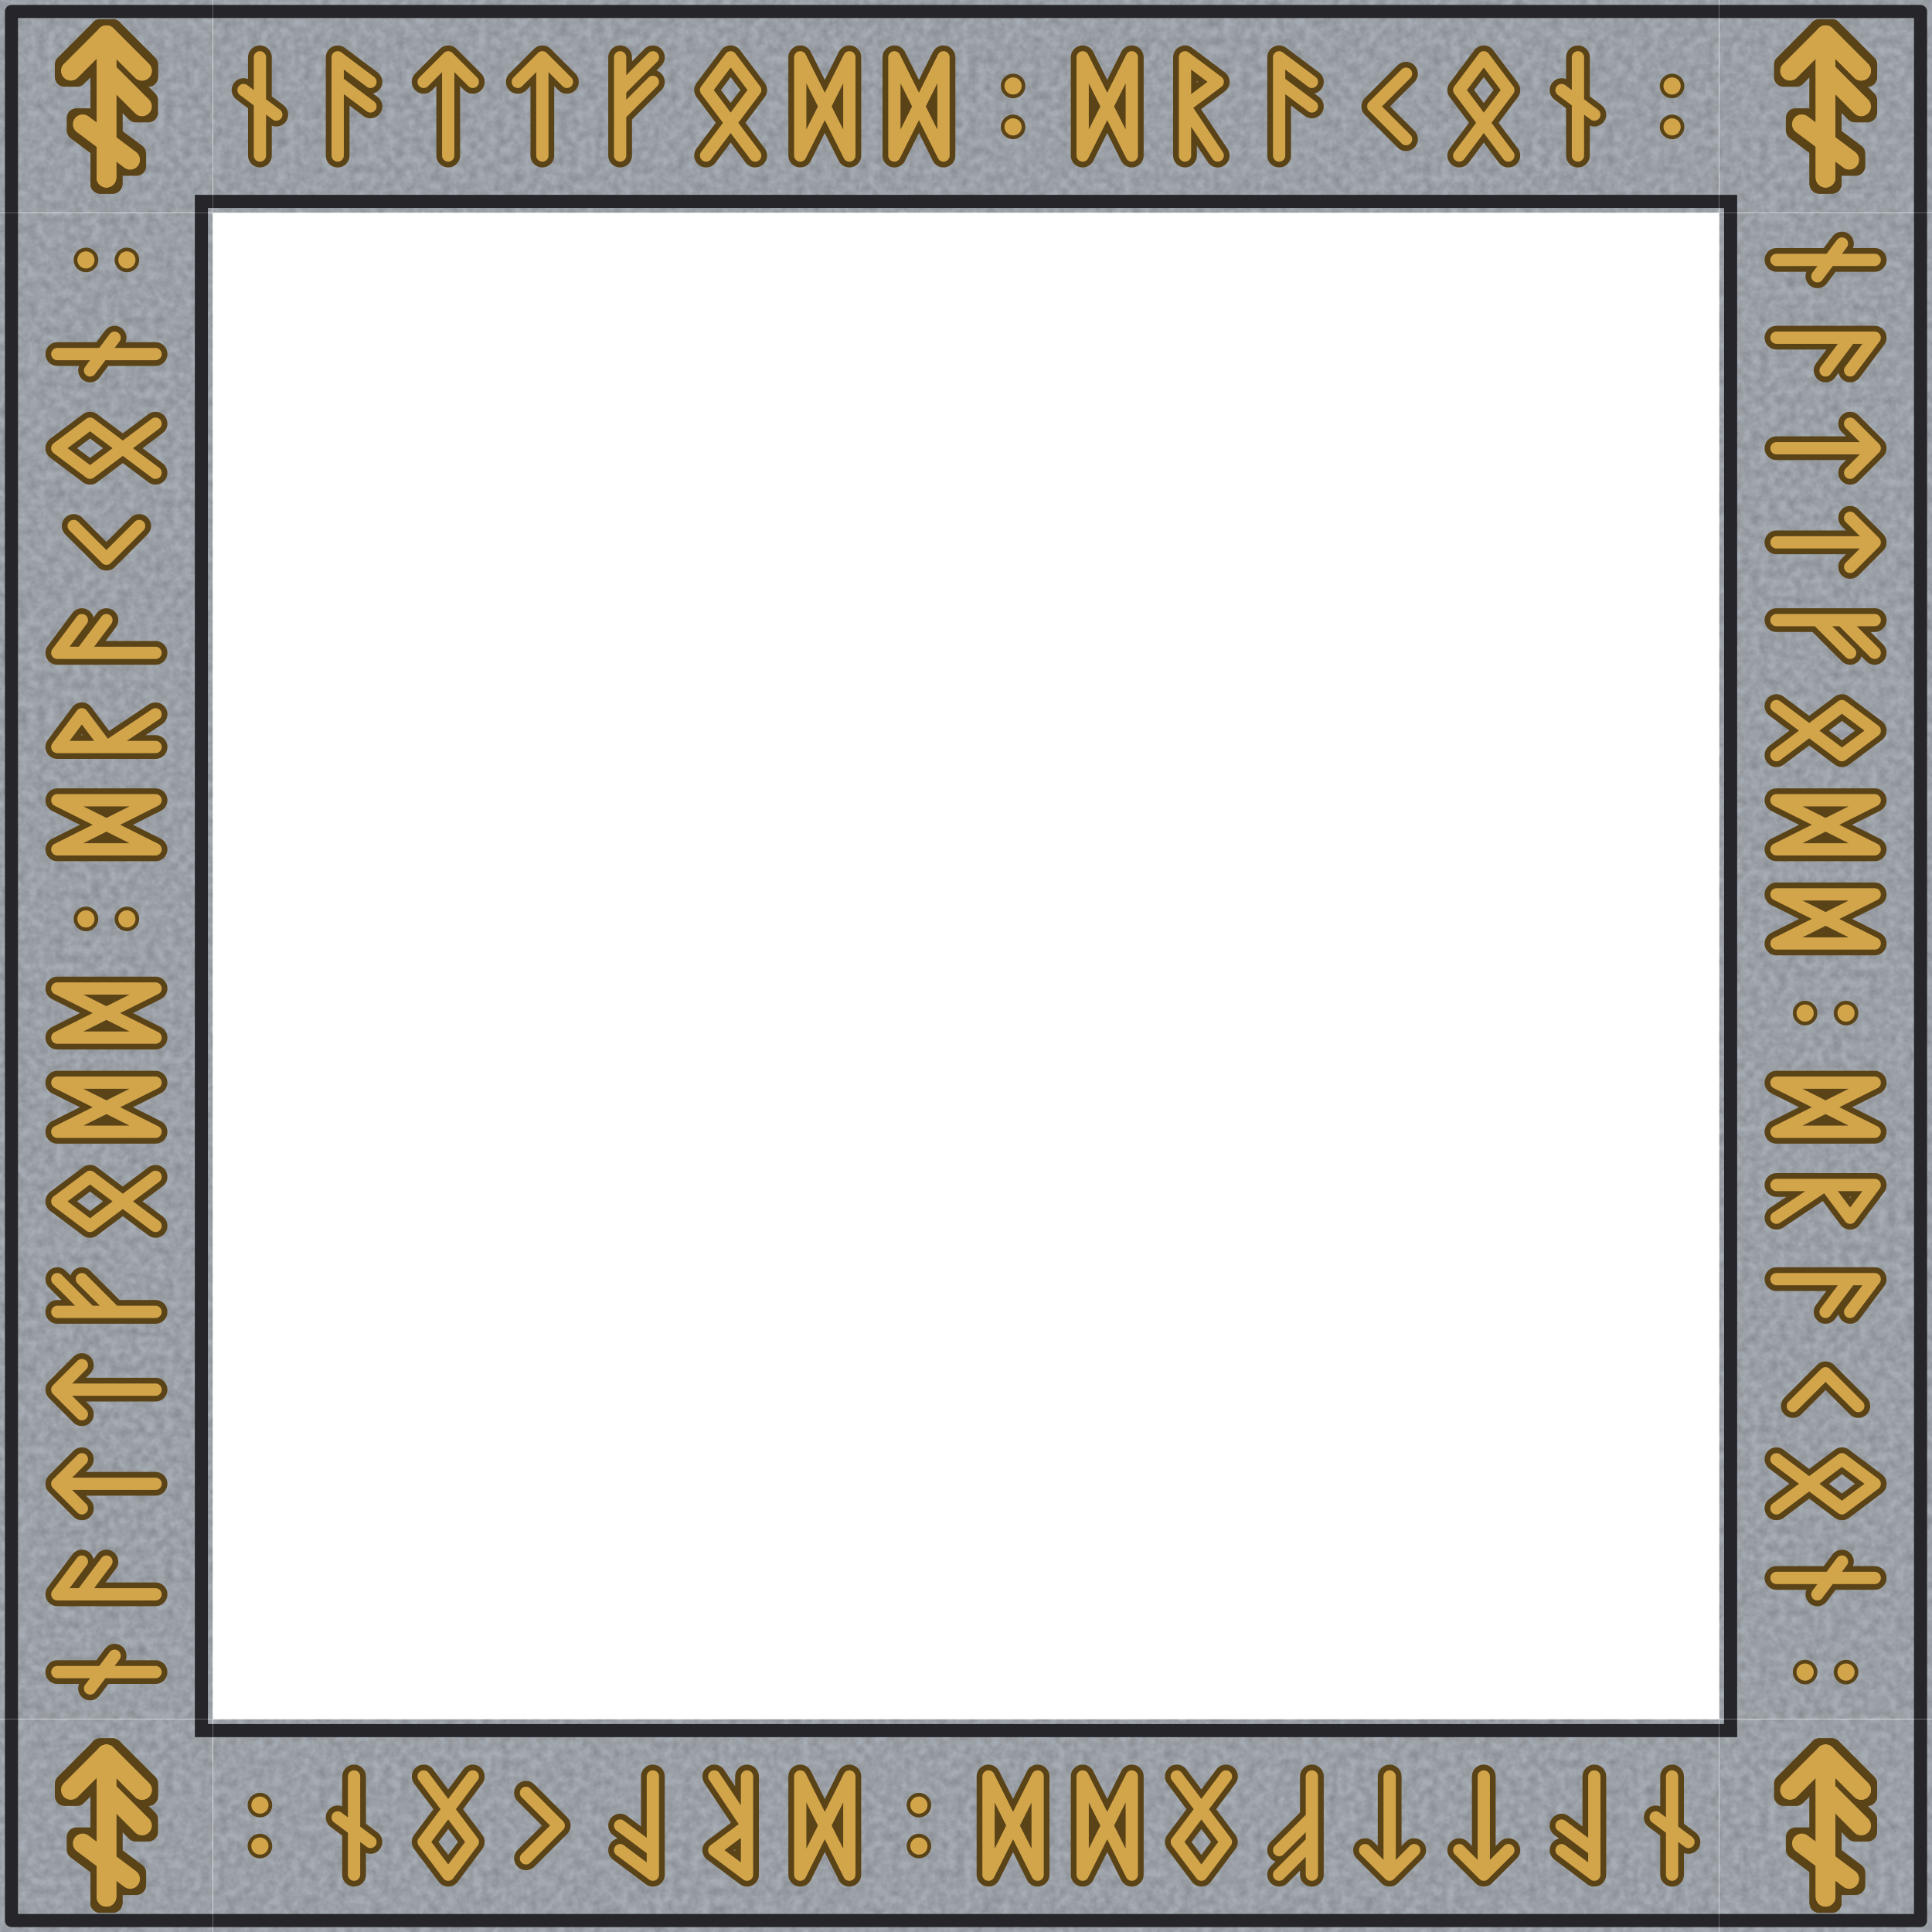
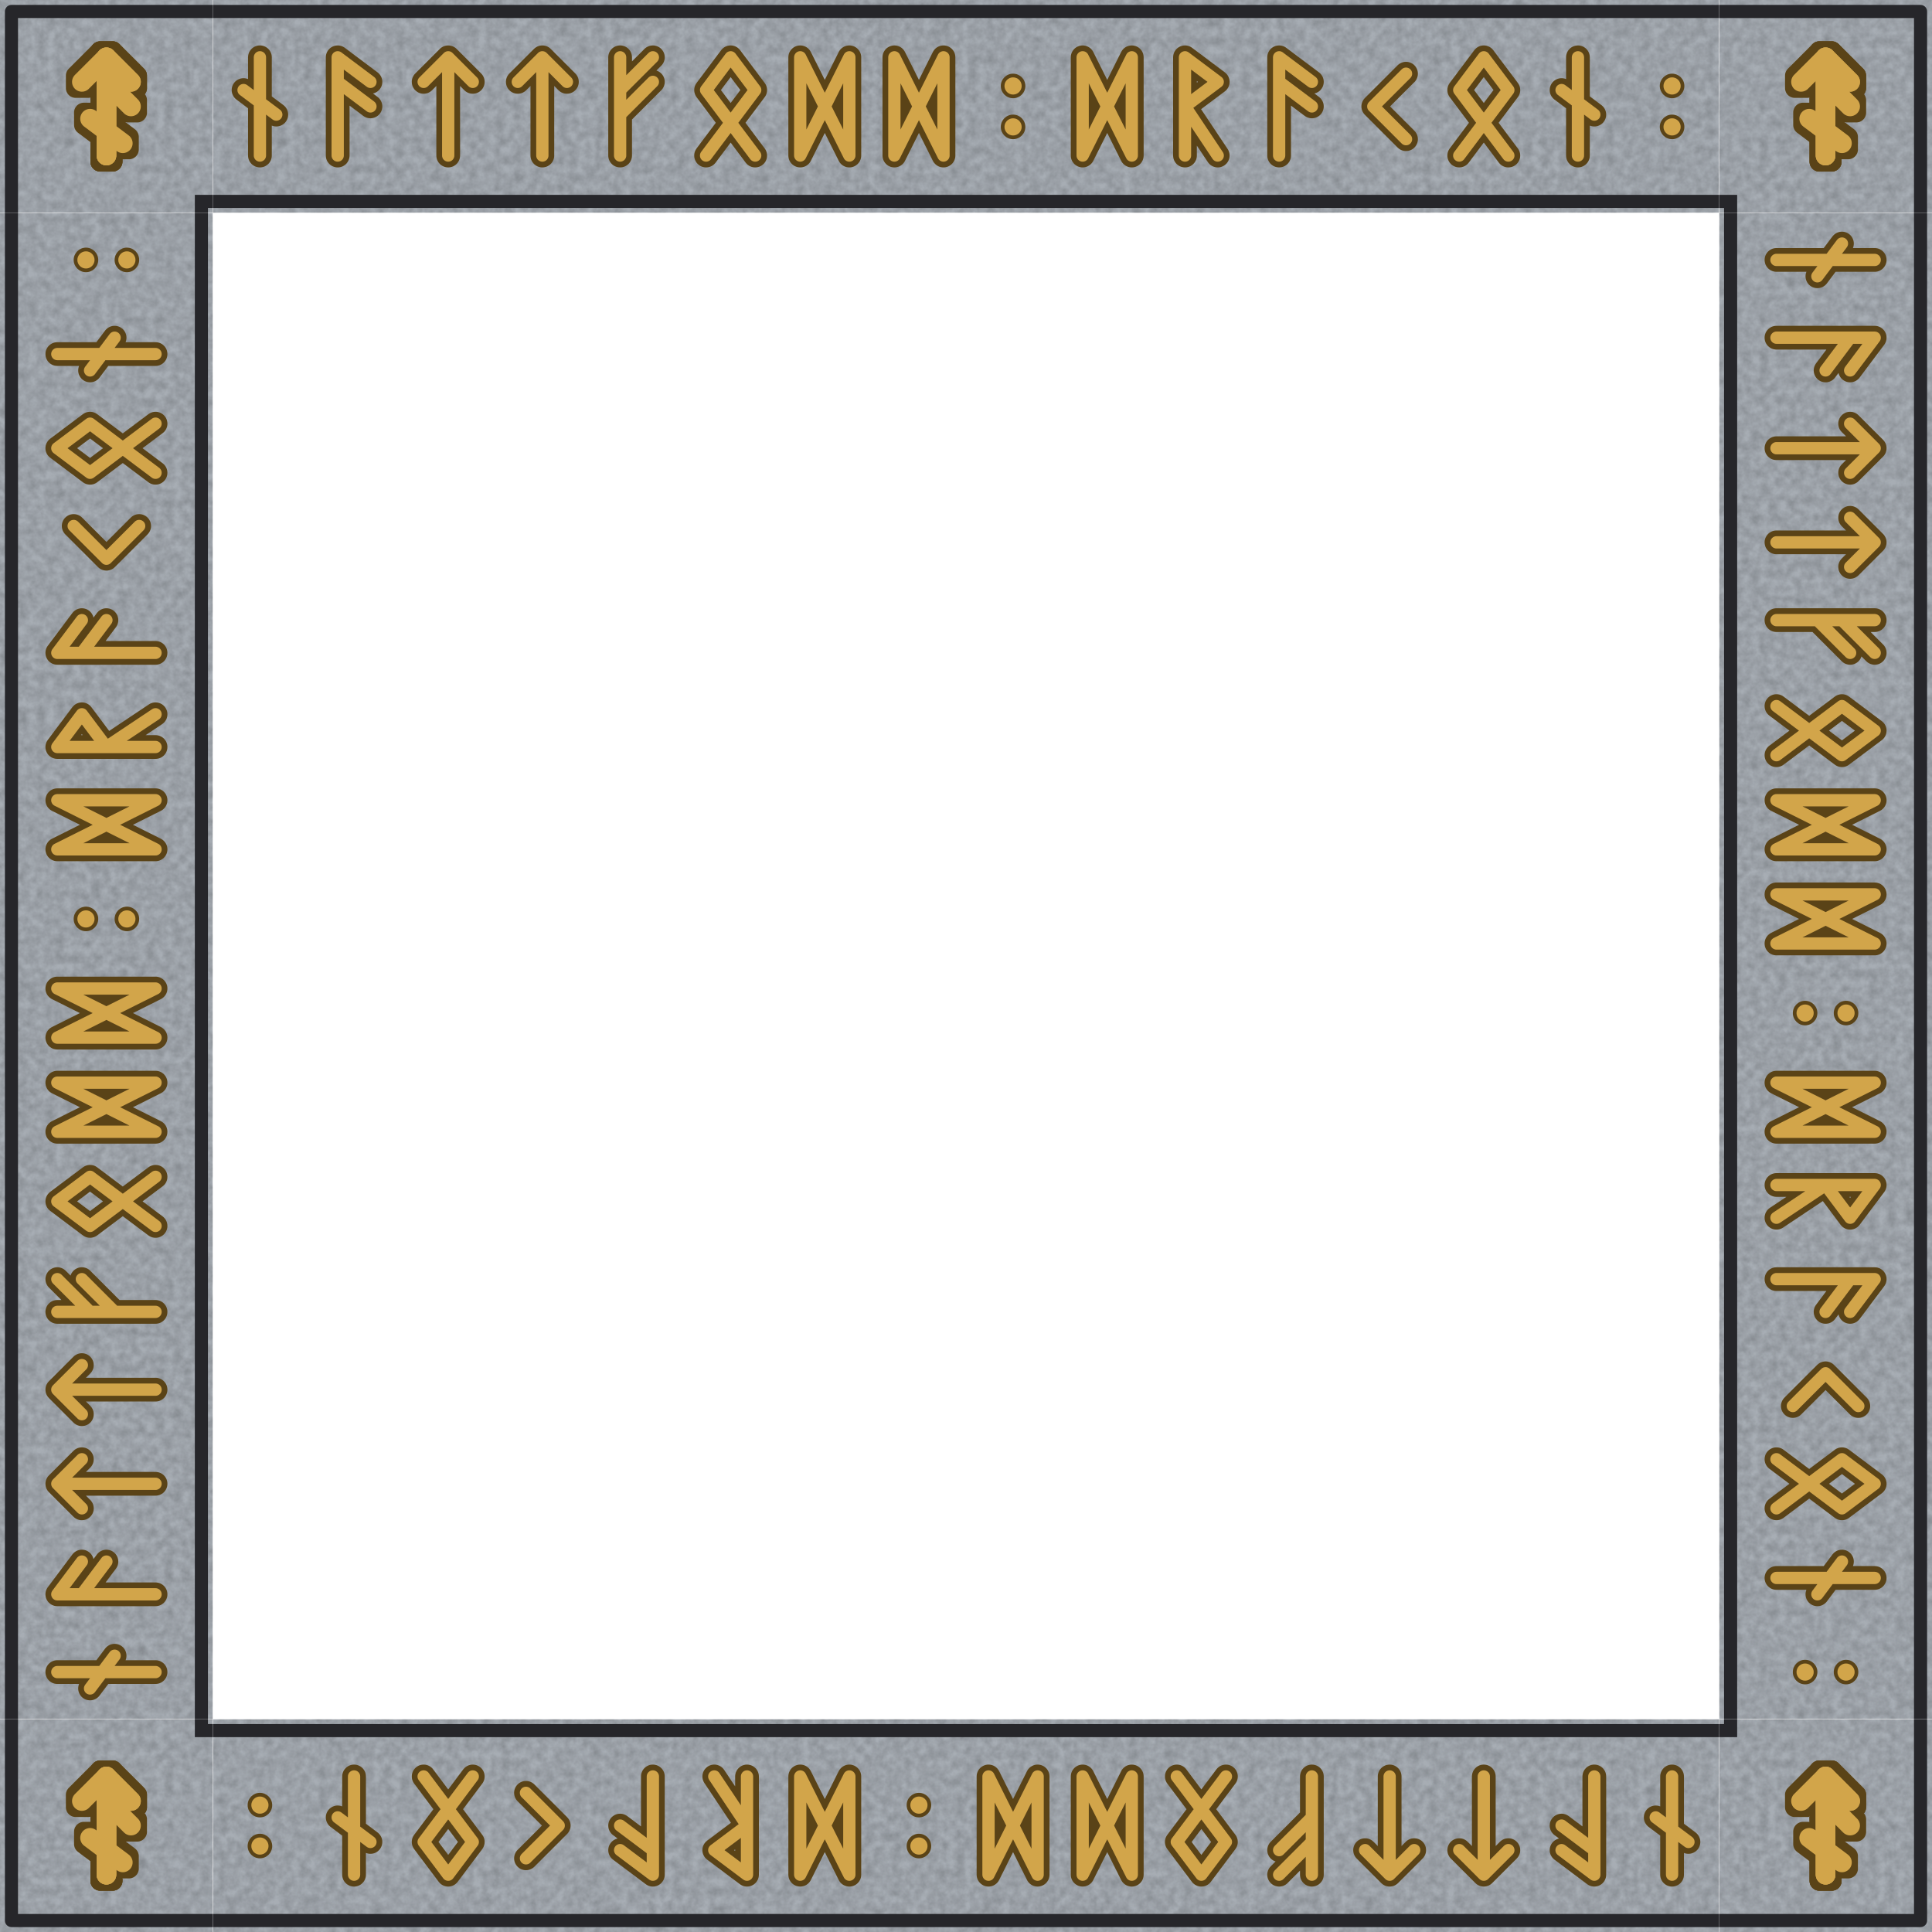
<svg xmlns="http://www.w3.org/2000/svg" width="236" height="236" viewBox="0 0 236 236">
  <defs>
    <filter id="grain-tile" filterUnits="userSpaceOnUse" x="0" y="0" width="184" height="26" color-interpolation-filters="sRGB">
      <feTurbulence type="fractalNoise" baseFrequency="0.9" numOctaves="3" seed="7" stitchTiles="stitch" result="noise" />
      <feColorMatrix in="noise" type="saturate" values="0" result="grey" />
      <feComponentTransfer in="grey" result="grain">
        <feFuncR type="linear" slope="0.35" intercept="0.75" />
        <feFuncG type="linear" slope="0.35" intercept="0.75" />
        <feFuncB type="linear" slope="0.35" intercept="0.75" />
        <feFuncA type="linear" slope="0" intercept="1" />
      </feComponentTransfer>
      <feBlend in="SourceGraphic" in2="grain" mode="multiply" result="textured" />
      <feComposite in="textured" in2="SourceGraphic" operator="in" />
    </filter>
    <filter id="grain-corner" filterUnits="userSpaceOnUse" x="0" y="0" width="26" height="26" color-interpolation-filters="sRGB">
      <feTurbulence type="fractalNoise" baseFrequency="0.9" numOctaves="3" seed="7" stitchTiles="stitch" result="noise" />
      <feColorMatrix in="noise" type="saturate" values="0" result="grey" />
      <feComponentTransfer in="grey" result="grain">
        <feFuncR type="linear" slope="0.35" intercept="0.75" />
        <feFuncG type="linear" slope="0.35" intercept="0.75" />
        <feFuncB type="linear" slope="0.35" intercept="0.75" />
        <feFuncA type="linear" slope="0" intercept="1" />
      </feComponentTransfer>
      <feBlend in="SourceGraphic" in2="grain" mode="multiply" result="textured" />
      <feComposite in="textured" in2="SourceGraphic" operator="in" />
    </filter>
    <filter id="mark" filterUnits="userSpaceOnUse" x="0" y="0" width="26" height="26" color-interpolation-filters="sRGB">
      <feMorphology in="SourceAlpha" operator="dilate" radius="0.7" result="rim" />
      <feFlood flood-color="#5a4317" />
      <feComposite in2="rim" operator="in" result="rimc" />
      <feFlood flood-color="#d2a54a" />
      <feComposite in2="SourceAlpha" operator="in" result="fill" />
      <feMerge>
        <feMergeNode in="rimc" />
        <feMergeNode in="fill" />
      </feMerge>
    </filter>
  </defs>
  <g transform="translate(0,0)">
    <g>
      <rect width="26" height="26" fill="#a7adb4" filter="url(#grain-corner)" />
      <path d="M26,1.4H1.4V26" stroke="#26262a" stroke-width="1.6" fill="none" stroke-linejoin="round" />
      <path d="M26,24.6H24.6V26" stroke="#26262a" stroke-width="1.6" fill="none" />
      <g transform="rotate(0,13.0,13.0)">
        <g filter="url(#mark)">
-           <svg x="7.2" y="2.85" width="11.6" height="20.3" viewBox="-10 -10 80 140" preserveAspectRatio="none" overflow="visible">
-             <g fill="none" stroke-width="16.5" stroke-linecap="round" stroke-linejoin="round">
+           <svg x="8.5" y="5.5" width="9" height="15" viewBox="-15 -15 90 150" preserveAspectRatio="none" overflow="visible">
+             <g fill="none" stroke-width="24" stroke-linecap="round" stroke-linejoin="round">
              <path id="rune-t" stroke="#c9c9c9" d="M30,0V120 M0,30L30,0L60,30" />
              <path id="rune-a" stroke="#c9c9c9" d="M30,0V120 M30,0L60,30 M30,30L60,60" />
              <path id="rune-n" stroke="#c9c9c9" d="M30,0V120 M10,75L50,105" />
            </g>
          </svg>
        </g>
      </g>
    </g>
  </g>
  <g transform="translate(26,0)">
    <g>
      <rect width="184" height="26" fill="#a7adb4" filter="url(#grain-tile)" />
      <path d="M0,1.4H184M0,24.6H184" stroke="#26262a" stroke-width="1.6" />
      <g fill="none" stroke-linecap="round" stroke-linejoin="round">
        <path transform="translate(2.75,7.0)" d="M3,0V12M1,4L5,7" stroke="#5a4317" stroke-width="2.9" />
        <path transform="translate(2.75,7.0)" d="M3,0V12M1,4L5,7" stroke="#d2a54a" stroke-width="1.5" />
        <path transform="translate(14.25,7.0)" d="M1,0V12M1,0L5,3M1,3L5,6" stroke="#5a4317" stroke-width="2.9" />
        <path transform="translate(14.25,7.0)" d="M1,0V12M1,0L5,3M1,3L5,6" stroke="#d2a54a" stroke-width="1.5" />
        <path transform="translate(25.75,7.0)" d="M3,0V12M0,3L3,0L6,3" stroke="#5a4317" stroke-width="2.9" />
        <path transform="translate(25.75,7.0)" d="M3,0V12M0,3L3,0L6,3" stroke="#d2a54a" stroke-width="1.5" />
        <path transform="translate(37.25,7.0)" d="M3,0V12M0,3L3,0L6,3" stroke="#5a4317" stroke-width="2.9" />
        <path transform="translate(37.25,7.0)" d="M3,0V12M0,3L3,0L6,3" stroke="#d2a54a" stroke-width="1.5" />
        <path transform="translate(48.75,7.0)" d="M1,0V12M1,4L5,0M1,7L5,3" stroke="#5a4317" stroke-width="2.9" />
        <path transform="translate(48.75,7.0)" d="M1,0V12M1,4L5,0M1,7L5,3" stroke="#d2a54a" stroke-width="1.5" />
        <path transform="translate(60.25,7.0)" d="M3,0L6,4L0,12M3,0L0,4L6,12" stroke="#5a4317" stroke-width="2.9" />
        <path transform="translate(60.25,7.0)" d="M3,0L6,4L0,12M3,0L0,4L6,12" stroke="#d2a54a" stroke-width="1.5" />
        <path transform="translate(71.75,7.0)" d="M0,0V12M6,0V12M0,0L6,12M6,0L0,12" stroke="#5a4317" stroke-width="2.9" />
        <path transform="translate(71.75,7.0)" d="M0,0V12M6,0V12M0,0L6,12M6,0L0,12" stroke="#d2a54a" stroke-width="1.5" />
        <path transform="translate(83.25,7.0)" d="M0,0V12M6,0V12M0,0L6,12M6,0L0,12" stroke="#5a4317" stroke-width="2.9" />
        <path transform="translate(83.25,7.0)" d="M0,0V12M6,0V12M0,0L6,12M6,0L0,12" stroke="#d2a54a" stroke-width="1.5" />
        <circle cx="97.75" cy="10.5" r="1.5" fill="#5a4317" />
        <circle cx="97.75" cy="10.5" r="1.05" fill="#d2a54a" />
        <circle cx="97.75" cy="15.5" r="1.5" fill="#5a4317" />
        <circle cx="97.75" cy="15.5" r="1.05" fill="#d2a54a" />
        <path transform="translate(106.25,7.0)" d="M0,0V12M6,0V12M0,0L6,12M6,0L0,12" stroke="#5a4317" stroke-width="2.9" />
        <path transform="translate(106.25,7.0)" d="M0,0V12M6,0V12M0,0L6,12M6,0L0,12" stroke="#d2a54a" stroke-width="1.5" />
        <path transform="translate(117.75,7.0)" d="M1,12V0L5,3L1,6L5,12" stroke="#5a4317" stroke-width="2.9" />
        <path transform="translate(117.75,7.0)" d="M1,12V0L5,3L1,6L5,12" stroke="#d2a54a" stroke-width="1.5" />
        <path transform="translate(129.25,7.0)" d="M1,0V12M1,0L5,3M1,3L5,6" stroke="#5a4317" stroke-width="2.9" />
        <path transform="translate(129.25,7.0)" d="M1,0V12M1,0L5,3M1,3L5,6" stroke="#d2a54a" stroke-width="1.5" />
        <path transform="translate(140.75,7.0)" d="M5,2L1,6L5,10" stroke="#5a4317" stroke-width="2.9" />
        <path transform="translate(140.75,7.0)" d="M5,2L1,6L5,10" stroke="#d2a54a" stroke-width="1.5" />
        <path transform="translate(152.25,7.0)" d="M3,0L6,4L0,12M3,0L0,4L6,12" stroke="#5a4317" stroke-width="2.9" />
        <path transform="translate(152.25,7.0)" d="M3,0L6,4L0,12M3,0L0,4L6,12" stroke="#d2a54a" stroke-width="1.5" />
        <path transform="translate(163.75,7.0)" d="M3,0V12M1,4L5,7" stroke="#5a4317" stroke-width="2.9" />
        <path transform="translate(163.75,7.0)" d="M3,0V12M1,4L5,7" stroke="#d2a54a" stroke-width="1.5" />
        <circle cx="178.25" cy="10.5" r="1.5" fill="#5a4317" />
        <circle cx="178.25" cy="10.5" r="1.05" fill="#d2a54a" />
        <circle cx="178.25" cy="15.5" r="1.5" fill="#5a4317" />
        <circle cx="178.25" cy="15.5" r="1.05" fill="#d2a54a" />
      </g>
    </g>
  </g>
  <g transform="translate(236,0) rotate(90)">
    <g>
      <rect width="26" height="26" fill="#a7adb4" filter="url(#grain-corner)" />
      <path d="M26,1.4H1.4V26" stroke="#26262a" stroke-width="1.6" fill="none" stroke-linejoin="round" />
      <path d="M26,24.6H24.6V26" stroke="#26262a" stroke-width="1.6" fill="none" />
      <g transform="rotate(-90,13.0,13.0)">
        <g filter="url(#mark)">
-           <svg x="7.2" y="2.85" width="11.6" height="20.3" viewBox="-10 -10 80 140" preserveAspectRatio="none" overflow="visible">
-             <g fill="none" stroke-width="16.5" stroke-linecap="round" stroke-linejoin="round">
+           <svg x="8.5" y="5.5" width="9" height="15" viewBox="-15 -15 90 150" preserveAspectRatio="none" overflow="visible">
+             <g fill="none" stroke-width="24" stroke-linecap="round" stroke-linejoin="round">
              <path id="rune-t" stroke="#c9c9c9" d="M30,0V120 M0,30L30,0L60,30" />
              <path id="rune-a" stroke="#c9c9c9" d="M30,0V120 M30,0L60,30 M30,30L60,60" />
              <path id="rune-n" stroke="#c9c9c9" d="M30,0V120 M10,75L50,105" />
            </g>
          </svg>
        </g>
      </g>
    </g>
  </g>
  <g transform="translate(236,26) rotate(90)">
    <g>
      <rect width="184" height="26" fill="#a7adb4" filter="url(#grain-tile)" />
      <path d="M0,1.4H184M0,24.6H184" stroke="#26262a" stroke-width="1.6" />
      <g fill="none" stroke-linecap="round" stroke-linejoin="round">
        <path transform="translate(2.75,7.0)" d="M3,0V12M1,4L5,7" stroke="#5a4317" stroke-width="2.9" />
        <path transform="translate(2.75,7.0)" d="M3,0V12M1,4L5,7" stroke="#d2a54a" stroke-width="1.5" />
        <path transform="translate(14.25,7.0)" d="M1,0V12M1,0L5,3M1,3L5,6" stroke="#5a4317" stroke-width="2.9" />
        <path transform="translate(14.25,7.0)" d="M1,0V12M1,0L5,3M1,3L5,6" stroke="#d2a54a" stroke-width="1.5" />
        <path transform="translate(25.75,7.0)" d="M3,0V12M0,3L3,0L6,3" stroke="#5a4317" stroke-width="2.9" />
        <path transform="translate(25.75,7.0)" d="M3,0V12M0,3L3,0L6,3" stroke="#d2a54a" stroke-width="1.5" />
        <path transform="translate(37.25,7.0)" d="M3,0V12M0,3L3,0L6,3" stroke="#5a4317" stroke-width="2.9" />
        <path transform="translate(37.25,7.0)" d="M3,0V12M0,3L3,0L6,3" stroke="#d2a54a" stroke-width="1.5" />
        <path transform="translate(48.75,7.0)" d="M1,0V12M1,4L5,0M1,7L5,3" stroke="#5a4317" stroke-width="2.9" />
        <path transform="translate(48.75,7.0)" d="M1,0V12M1,4L5,0M1,7L5,3" stroke="#d2a54a" stroke-width="1.5" />
        <path transform="translate(60.25,7.0)" d="M3,0L6,4L0,12M3,0L0,4L6,12" stroke="#5a4317" stroke-width="2.9" />
        <path transform="translate(60.25,7.0)" d="M3,0L6,4L0,12M3,0L0,4L6,12" stroke="#d2a54a" stroke-width="1.5" />
        <path transform="translate(71.75,7.0)" d="M0,0V12M6,0V12M0,0L6,12M6,0L0,12" stroke="#5a4317" stroke-width="2.9" />
        <path transform="translate(71.75,7.0)" d="M0,0V12M6,0V12M0,0L6,12M6,0L0,12" stroke="#d2a54a" stroke-width="1.5" />
        <path transform="translate(83.25,7.0)" d="M0,0V12M6,0V12M0,0L6,12M6,0L0,12" stroke="#5a4317" stroke-width="2.9" />
        <path transform="translate(83.25,7.0)" d="M0,0V12M6,0V12M0,0L6,12M6,0L0,12" stroke="#d2a54a" stroke-width="1.5" />
        <circle cx="97.75" cy="10.5" r="1.5" fill="#5a4317" />
        <circle cx="97.75" cy="10.5" r="1.05" fill="#d2a54a" />
        <circle cx="97.75" cy="15.5" r="1.5" fill="#5a4317" />
        <circle cx="97.75" cy="15.5" r="1.05" fill="#d2a54a" />
        <path transform="translate(106.25,7.0)" d="M0,0V12M6,0V12M0,0L6,12M6,0L0,12" stroke="#5a4317" stroke-width="2.9" />
        <path transform="translate(106.25,7.0)" d="M0,0V12M6,0V12M0,0L6,12M6,0L0,12" stroke="#d2a54a" stroke-width="1.5" />
        <path transform="translate(117.75,7.0)" d="M1,12V0L5,3L1,6L5,12" stroke="#5a4317" stroke-width="2.9" />
        <path transform="translate(117.75,7.0)" d="M1,12V0L5,3L1,6L5,12" stroke="#d2a54a" stroke-width="1.5" />
        <path transform="translate(129.25,7.0)" d="M1,0V12M1,0L5,3M1,3L5,6" stroke="#5a4317" stroke-width="2.9" />
        <path transform="translate(129.25,7.0)" d="M1,0V12M1,0L5,3M1,3L5,6" stroke="#d2a54a" stroke-width="1.5" />
        <path transform="translate(140.75,7.0)" d="M5,2L1,6L5,10" stroke="#5a4317" stroke-width="2.9" />
        <path transform="translate(140.75,7.0)" d="M5,2L1,6L5,10" stroke="#d2a54a" stroke-width="1.5" />
        <path transform="translate(152.25,7.0)" d="M3,0L6,4L0,12M3,0L0,4L6,12" stroke="#5a4317" stroke-width="2.9" />
        <path transform="translate(152.25,7.0)" d="M3,0L6,4L0,12M3,0L0,4L6,12" stroke="#d2a54a" stroke-width="1.5" />
        <path transform="translate(163.75,7.0)" d="M3,0V12M1,4L5,7" stroke="#5a4317" stroke-width="2.9" />
        <path transform="translate(163.75,7.0)" d="M3,0V12M1,4L5,7" stroke="#d2a54a" stroke-width="1.5" />
        <circle cx="178.25" cy="10.5" r="1.5" fill="#5a4317" />
        <circle cx="178.25" cy="10.5" r="1.05" fill="#d2a54a" />
        <circle cx="178.25" cy="15.5" r="1.5" fill="#5a4317" />
        <circle cx="178.25" cy="15.5" r="1.05" fill="#d2a54a" />
      </g>
    </g>
  </g>
  <g transform="translate(236,236) rotate(180)">
    <g>
      <rect width="26" height="26" fill="#a7adb4" filter="url(#grain-corner)" />
      <path d="M26,1.4H1.4V26" stroke="#26262a" stroke-width="1.6" fill="none" stroke-linejoin="round" />
      <path d="M26,24.6H24.6V26" stroke="#26262a" stroke-width="1.6" fill="none" />
      <g transform="rotate(-180,13.0,13.0)">
        <g filter="url(#mark)">
-           <svg x="7.2" y="2.85" width="11.6" height="20.3" viewBox="-10 -10 80 140" preserveAspectRatio="none" overflow="visible">
-             <g fill="none" stroke-width="16.5" stroke-linecap="round" stroke-linejoin="round">
+           <svg x="8.5" y="5.5" width="9" height="15" viewBox="-15 -15 90 150" preserveAspectRatio="none" overflow="visible">
+             <g fill="none" stroke-width="24" stroke-linecap="round" stroke-linejoin="round">
              <path id="rune-t" stroke="#c9c9c9" d="M30,0V120 M0,30L30,0L60,30" />
              <path id="rune-a" stroke="#c9c9c9" d="M30,0V120 M30,0L60,30 M30,30L60,60" />
              <path id="rune-n" stroke="#c9c9c9" d="M30,0V120 M10,75L50,105" />
            </g>
          </svg>
        </g>
      </g>
    </g>
  </g>
  <g transform="translate(210,236) rotate(180)">
    <g>
      <rect width="184" height="26" fill="#a7adb4" filter="url(#grain-tile)" />
      <path d="M0,1.4H184M0,24.6H184" stroke="#26262a" stroke-width="1.6" />
      <g fill="none" stroke-linecap="round" stroke-linejoin="round">
        <path transform="translate(2.75,7.0)" d="M3,0V12M1,4L5,7" stroke="#5a4317" stroke-width="2.9" />
        <path transform="translate(2.75,7.0)" d="M3,0V12M1,4L5,7" stroke="#d2a54a" stroke-width="1.5" />
        <path transform="translate(14.25,7.0)" d="M1,0V12M1,0L5,3M1,3L5,6" stroke="#5a4317" stroke-width="2.9" />
        <path transform="translate(14.25,7.0)" d="M1,0V12M1,0L5,3M1,3L5,6" stroke="#d2a54a" stroke-width="1.5" />
        <path transform="translate(25.75,7.0)" d="M3,0V12M0,3L3,0L6,3" stroke="#5a4317" stroke-width="2.9" />
        <path transform="translate(25.75,7.0)" d="M3,0V12M0,3L3,0L6,3" stroke="#d2a54a" stroke-width="1.5" />
        <path transform="translate(37.25,7.0)" d="M3,0V12M0,3L3,0L6,3" stroke="#5a4317" stroke-width="2.9" />
        <path transform="translate(37.25,7.0)" d="M3,0V12M0,3L3,0L6,3" stroke="#d2a54a" stroke-width="1.5" />
        <path transform="translate(48.75,7.0)" d="M1,0V12M1,4L5,0M1,7L5,3" stroke="#5a4317" stroke-width="2.9" />
        <path transform="translate(48.75,7.0)" d="M1,0V12M1,4L5,0M1,7L5,3" stroke="#d2a54a" stroke-width="1.5" />
        <path transform="translate(60.25,7.0)" d="M3,0L6,4L0,12M3,0L0,4L6,12" stroke="#5a4317" stroke-width="2.9" />
        <path transform="translate(60.25,7.0)" d="M3,0L6,4L0,12M3,0L0,4L6,12" stroke="#d2a54a" stroke-width="1.5" />
        <path transform="translate(71.75,7.0)" d="M0,0V12M6,0V12M0,0L6,12M6,0L0,12" stroke="#5a4317" stroke-width="2.9" />
        <path transform="translate(71.75,7.0)" d="M0,0V12M6,0V12M0,0L6,12M6,0L0,12" stroke="#d2a54a" stroke-width="1.5" />
        <path transform="translate(83.25,7.0)" d="M0,0V12M6,0V12M0,0L6,12M6,0L0,12" stroke="#5a4317" stroke-width="2.9" />
        <path transform="translate(83.25,7.0)" d="M0,0V12M6,0V12M0,0L6,12M6,0L0,12" stroke="#d2a54a" stroke-width="1.5" />
        <circle cx="97.75" cy="10.5" r="1.5" fill="#5a4317" />
        <circle cx="97.75" cy="10.5" r="1.05" fill="#d2a54a" />
        <circle cx="97.75" cy="15.5" r="1.5" fill="#5a4317" />
        <circle cx="97.75" cy="15.5" r="1.05" fill="#d2a54a" />
        <path transform="translate(106.25,7.0)" d="M0,0V12M6,0V12M0,0L6,12M6,0L0,12" stroke="#5a4317" stroke-width="2.9" />
        <path transform="translate(106.25,7.0)" d="M0,0V12M6,0V12M0,0L6,12M6,0L0,12" stroke="#d2a54a" stroke-width="1.5" />
        <path transform="translate(117.75,7.0)" d="M1,12V0L5,3L1,6L5,12" stroke="#5a4317" stroke-width="2.9" />
        <path transform="translate(117.75,7.0)" d="M1,12V0L5,3L1,6L5,12" stroke="#d2a54a" stroke-width="1.5" />
        <path transform="translate(129.25,7.0)" d="M1,0V12M1,0L5,3M1,3L5,6" stroke="#5a4317" stroke-width="2.9" />
        <path transform="translate(129.25,7.0)" d="M1,0V12M1,0L5,3M1,3L5,6" stroke="#d2a54a" stroke-width="1.5" />
        <path transform="translate(140.75,7.0)" d="M5,2L1,6L5,10" stroke="#5a4317" stroke-width="2.9" />
        <path transform="translate(140.75,7.0)" d="M5,2L1,6L5,10" stroke="#d2a54a" stroke-width="1.5" />
        <path transform="translate(152.25,7.0)" d="M3,0L6,4L0,12M3,0L0,4L6,12" stroke="#5a4317" stroke-width="2.9" />
        <path transform="translate(152.25,7.0)" d="M3,0L6,4L0,12M3,0L0,4L6,12" stroke="#d2a54a" stroke-width="1.5" />
        <path transform="translate(163.75,7.0)" d="M3,0V12M1,4L5,7" stroke="#5a4317" stroke-width="2.9" />
        <path transform="translate(163.75,7.0)" d="M3,0V12M1,4L5,7" stroke="#d2a54a" stroke-width="1.5" />
        <circle cx="178.25" cy="10.5" r="1.5" fill="#5a4317" />
        <circle cx="178.25" cy="10.5" r="1.05" fill="#d2a54a" />
        <circle cx="178.25" cy="15.5" r="1.5" fill="#5a4317" />
        <circle cx="178.25" cy="15.5" r="1.05" fill="#d2a54a" />
      </g>
    </g>
  </g>
  <g transform="translate(0,236) rotate(270)">
    <g>
      <rect width="26" height="26" fill="#a7adb4" filter="url(#grain-corner)" />
      <path d="M26,1.4H1.4V26" stroke="#26262a" stroke-width="1.6" fill="none" stroke-linejoin="round" />
      <path d="M26,24.6H24.6V26" stroke="#26262a" stroke-width="1.6" fill="none" />
      <g transform="rotate(-270,13.0,13.0)">
        <g filter="url(#mark)">
-           <svg x="7.2" y="2.85" width="11.6" height="20.3" viewBox="-10 -10 80 140" preserveAspectRatio="none" overflow="visible">
-             <g fill="none" stroke-width="16.5" stroke-linecap="round" stroke-linejoin="round">
+           <svg x="8.5" y="5.5" width="9" height="15" viewBox="-15 -15 90 150" preserveAspectRatio="none" overflow="visible">
+             <g fill="none" stroke-width="24" stroke-linecap="round" stroke-linejoin="round">
              <path id="rune-t" stroke="#c9c9c9" d="M30,0V120 M0,30L30,0L60,30" />
              <path id="rune-a" stroke="#c9c9c9" d="M30,0V120 M30,0L60,30 M30,30L60,60" />
              <path id="rune-n" stroke="#c9c9c9" d="M30,0V120 M10,75L50,105" />
            </g>
          </svg>
        </g>
      </g>
    </g>
  </g>
  <g transform="translate(0,210) rotate(270)">
    <g>
      <rect width="184" height="26" fill="#a7adb4" filter="url(#grain-tile)" />
      <path d="M0,1.4H184M0,24.6H184" stroke="#26262a" stroke-width="1.6" />
      <g fill="none" stroke-linecap="round" stroke-linejoin="round">
        <path transform="translate(2.75,7.0)" d="M3,0V12M1,4L5,7" stroke="#5a4317" stroke-width="2.9" />
        <path transform="translate(2.75,7.0)" d="M3,0V12M1,4L5,7" stroke="#d2a54a" stroke-width="1.5" />
        <path transform="translate(14.25,7.0)" d="M1,0V12M1,0L5,3M1,3L5,6" stroke="#5a4317" stroke-width="2.9" />
        <path transform="translate(14.25,7.0)" d="M1,0V12M1,0L5,3M1,3L5,6" stroke="#d2a54a" stroke-width="1.5" />
        <path transform="translate(25.75,7.0)" d="M3,0V12M0,3L3,0L6,3" stroke="#5a4317" stroke-width="2.9" />
        <path transform="translate(25.75,7.0)" d="M3,0V12M0,3L3,0L6,3" stroke="#d2a54a" stroke-width="1.5" />
        <path transform="translate(37.25,7.0)" d="M3,0V12M0,3L3,0L6,3" stroke="#5a4317" stroke-width="2.9" />
        <path transform="translate(37.25,7.0)" d="M3,0V12M0,3L3,0L6,3" stroke="#d2a54a" stroke-width="1.5" />
        <path transform="translate(48.75,7.0)" d="M1,0V12M1,4L5,0M1,7L5,3" stroke="#5a4317" stroke-width="2.9" />
        <path transform="translate(48.75,7.0)" d="M1,0V12M1,4L5,0M1,7L5,3" stroke="#d2a54a" stroke-width="1.5" />
        <path transform="translate(60.25,7.0)" d="M3,0L6,4L0,12M3,0L0,4L6,12" stroke="#5a4317" stroke-width="2.9" />
        <path transform="translate(60.25,7.0)" d="M3,0L6,4L0,12M3,0L0,4L6,12" stroke="#d2a54a" stroke-width="1.5" />
        <path transform="translate(71.75,7.0)" d="M0,0V12M6,0V12M0,0L6,12M6,0L0,12" stroke="#5a4317" stroke-width="2.9" />
        <path transform="translate(71.75,7.0)" d="M0,0V12M6,0V12M0,0L6,12M6,0L0,12" stroke="#d2a54a" stroke-width="1.5" />
        <path transform="translate(83.25,7.0)" d="M0,0V12M6,0V12M0,0L6,12M6,0L0,12" stroke="#5a4317" stroke-width="2.9" />
        <path transform="translate(83.25,7.0)" d="M0,0V12M6,0V12M0,0L6,12M6,0L0,12" stroke="#d2a54a" stroke-width="1.5" />
        <circle cx="97.75" cy="10.5" r="1.5" fill="#5a4317" />
        <circle cx="97.75" cy="10.5" r="1.05" fill="#d2a54a" />
        <circle cx="97.75" cy="15.5" r="1.5" fill="#5a4317" />
        <circle cx="97.75" cy="15.5" r="1.05" fill="#d2a54a" />
        <path transform="translate(106.25,7.0)" d="M0,0V12M6,0V12M0,0L6,12M6,0L0,12" stroke="#5a4317" stroke-width="2.9" />
        <path transform="translate(106.25,7.0)" d="M0,0V12M6,0V12M0,0L6,12M6,0L0,12" stroke="#d2a54a" stroke-width="1.5" />
        <path transform="translate(117.75,7.0)" d="M1,12V0L5,3L1,6L5,12" stroke="#5a4317" stroke-width="2.9" />
        <path transform="translate(117.75,7.0)" d="M1,12V0L5,3L1,6L5,12" stroke="#d2a54a" stroke-width="1.5" />
        <path transform="translate(129.25,7.0)" d="M1,0V12M1,0L5,3M1,3L5,6" stroke="#5a4317" stroke-width="2.9" />
        <path transform="translate(129.25,7.0)" d="M1,0V12M1,0L5,3M1,3L5,6" stroke="#d2a54a" stroke-width="1.5" />
        <path transform="translate(140.75,7.0)" d="M5,2L1,6L5,10" stroke="#5a4317" stroke-width="2.9" />
        <path transform="translate(140.75,7.0)" d="M5,2L1,6L5,10" stroke="#d2a54a" stroke-width="1.5" />
        <path transform="translate(152.25,7.0)" d="M3,0L6,4L0,12M3,0L0,4L6,12" stroke="#5a4317" stroke-width="2.9" />
        <path transform="translate(152.25,7.0)" d="M3,0L6,4L0,12M3,0L0,4L6,12" stroke="#d2a54a" stroke-width="1.5" />
        <path transform="translate(163.75,7.0)" d="M3,0V12M1,4L5,7" stroke="#5a4317" stroke-width="2.9" />
        <path transform="translate(163.75,7.0)" d="M3,0V12M1,4L5,7" stroke="#d2a54a" stroke-width="1.5" />
        <circle cx="178.25" cy="10.5" r="1.5" fill="#5a4317" />
        <circle cx="178.25" cy="10.5" r="1.05" fill="#d2a54a" />
        <circle cx="178.25" cy="15.5" r="1.5" fill="#5a4317" />
        <circle cx="178.25" cy="15.5" r="1.05" fill="#d2a54a" />
      </g>
    </g>
  </g>
</svg>
